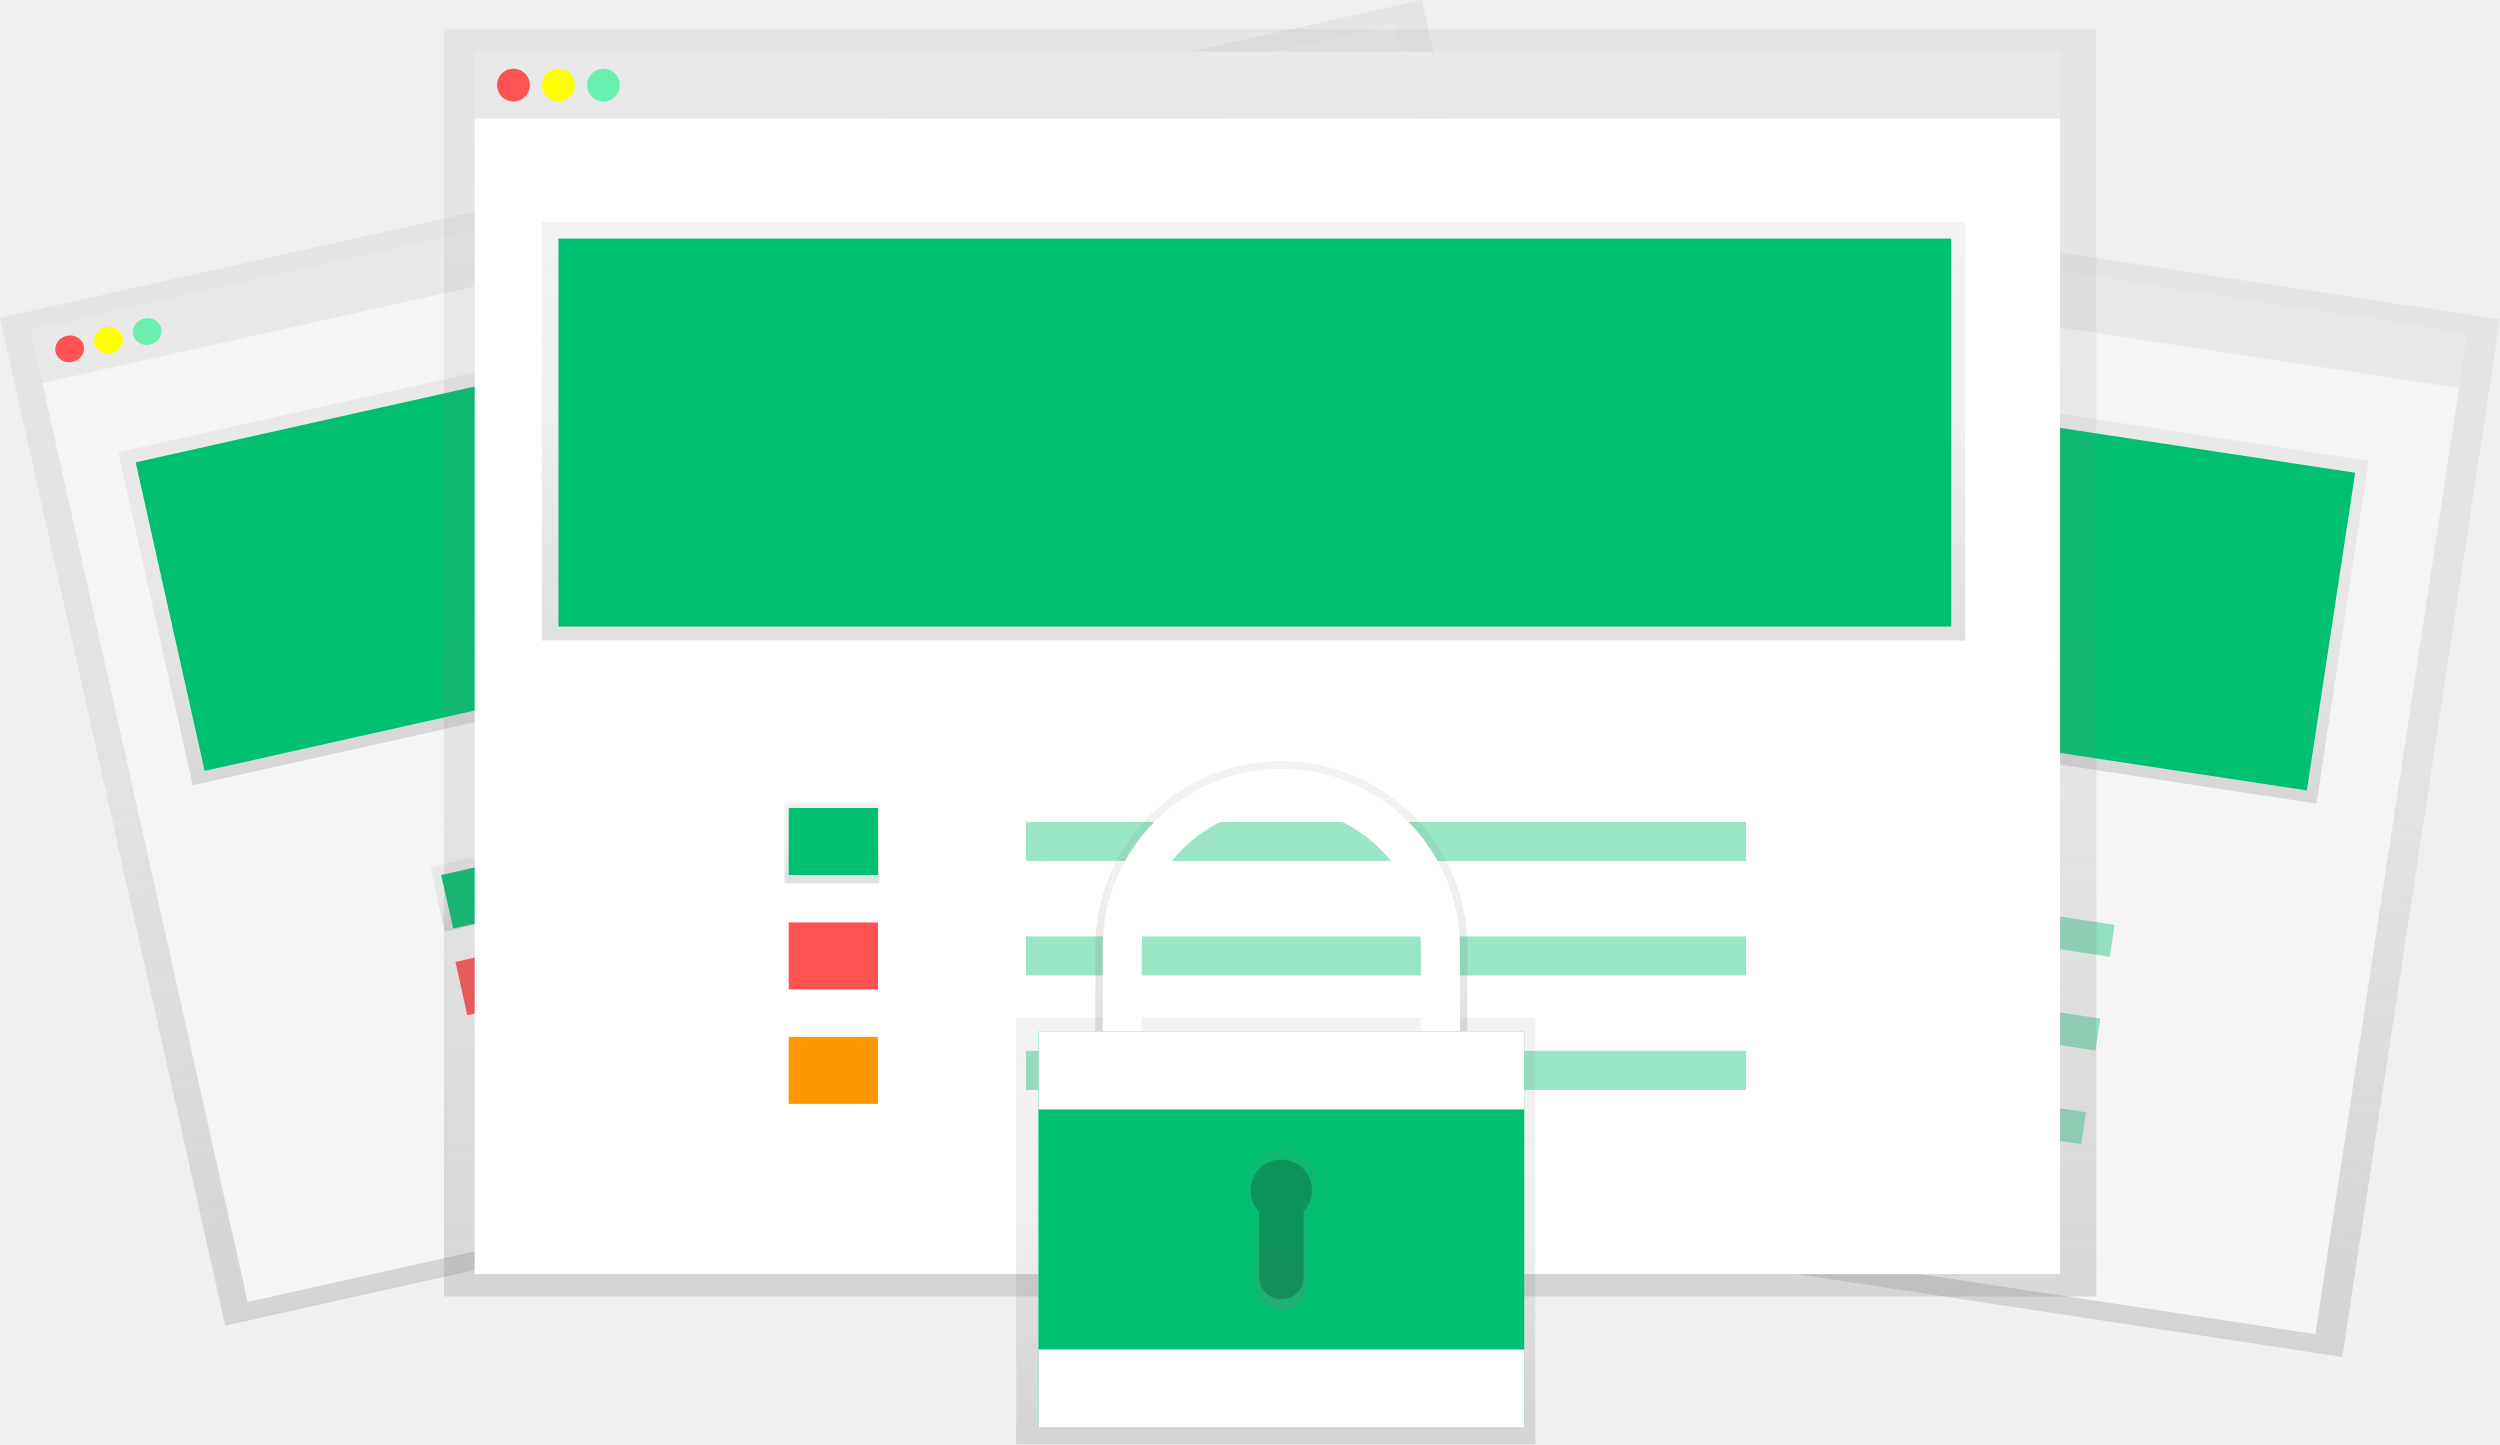
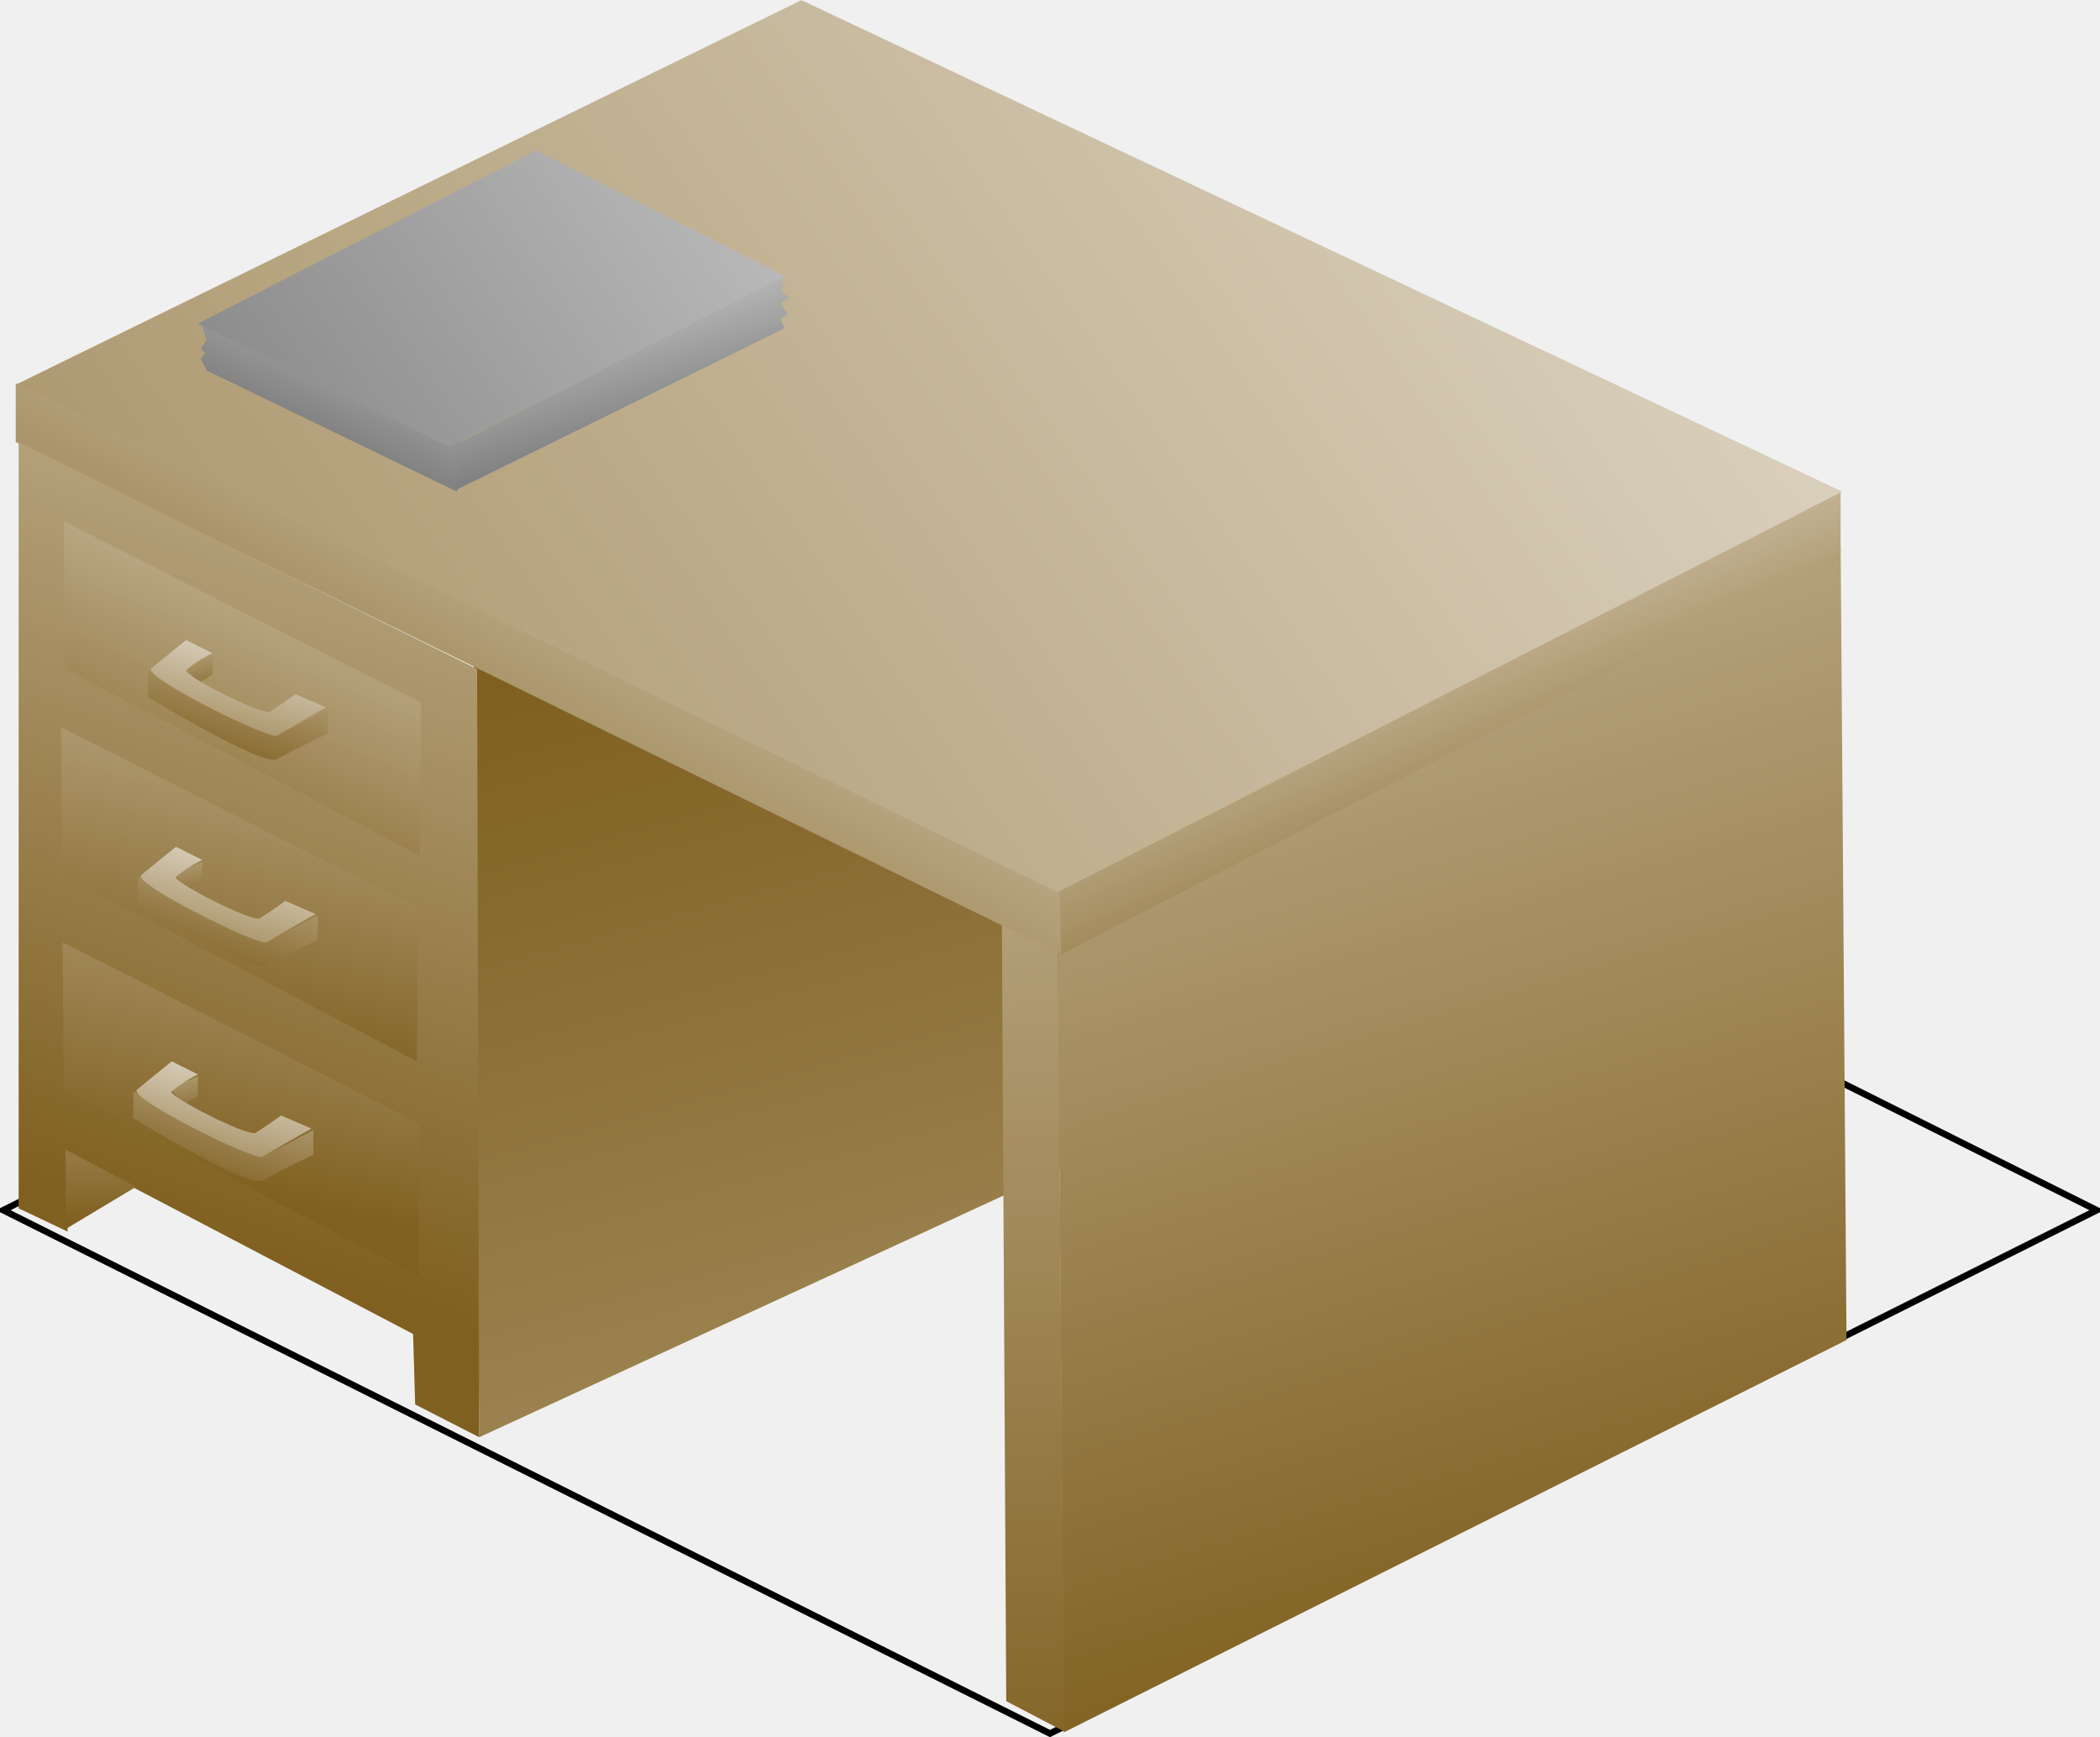
- <svg xmlns="http://www.w3.org/2000/svg" xmlns:xlink="http://www.w3.org/1999/xlink" id="ffa0e257-4b46-4632-a8d6-93195cbf254d" data-name="Layer 1" width="895.68" height="517.48" viewBox="0 0 895.68 517.48">
-   <defs>
-     <linearGradient id="74471b12-b6be-488b-b2aa-2815e91483d9" x1="790.94" y1="640.76" x2="790.94" y2="264.76" gradientTransform="translate(1229.99 -336.2) rotate(90)" gradientUnits="userSpaceOnUse">
-       <stop offset="0" stop-color="gray" stop-opacity="0.25" />
-       <stop offset="0.54" stop-color="gray" stop-opacity="0.12" />
-       <stop offset="1" stop-color="gray" stop-opacity="0.1" />
+ <svg xmlns="http://www.w3.org/2000/svg" xmlns:xlink="http://www.w3.org/1999/xlink" id="svg4663" viewBox="0 0 64.2 53.094" version="1.1">
+   <defs id="defs4665">
+     <linearGradient id="linearGradient4375" y2="48.451" xlink:href="#linearGradient3176-3" gradientUnits="userSpaceOnUse" x2="49.241" gradientTransform="matrix(-1 0 0 1 264.74 420.48)" y1="56.665" x1="46.909" />
+     <linearGradient id="linearGradient3176-3">
+       <stop id="stop3178-2" style="stop-color:#808080" offset="0" />
+       <stop id="stop3180-2" style="stop-color:#ffffff" offset="1" />
    </linearGradient>
-     <linearGradient id="f5c756da-9879-448e-9194-9478f83d355f" x1="785.97" y1="446.14" x2="785.97" y2="321.91" gradientTransform="translate(1166.67 -399.94) rotate(90)" xlink:href="#74471b12-b6be-488b-b2aa-2815e91483d9" />
-     <linearGradient id="5c9be04e-db0f-4829-87c1-2cfa193e30b8" x1="660.92" y1="518.19" x2="660.92" y2="494.17" gradientTransform="translate(1146.84 -172.9) rotate(90)" xlink:href="#74471b12-b6be-488b-b2aa-2815e91483d9" />
-     <linearGradient id="b92f3a53-b4d2-4abd-916c-aeb632188996" x1="433.66" y1="605.23" x2="433.66" y2="235.23" gradientTransform="translate(13.58 8.51)" xlink:href="#74471b12-b6be-488b-b2aa-2815e91483d9" />
-     <linearGradient id="44577794-7f8e-40ae-89fc-019e5bfac17e" x1="428.36" y1="413.71" x2="428.36" y2="291.46" gradientTransform="translate(-1.05 11.3)" xlink:href="#74471b12-b6be-488b-b2aa-2815e91483d9" />
-     <linearGradient id="666bb7d3-84d0-4835-ad07-c313c2384f21" x1="295.22" y1="484.61" x2="295.22" y2="460.98" gradientTransform="translate(28.38 37.45)" xlink:href="#74471b12-b6be-488b-b2aa-2815e91483d9" />
-     <linearGradient id="59939605-05af-4a9a-9980-f700897f3f8b" x1="455.07" y1="464.48" x2="455.07" y2="10.48" gradientTransform="matrix(1, 0, 0, 1, 0, 0)" xlink:href="#74471b12-b6be-488b-b2aa-2815e91483d9" />
-     <linearGradient id="6c0ba2ee-2d81-48f4-b4cf-f21b525fcc13" x1="449.07" y1="229.48" x2="449.07" y2="79.48" gradientTransform="matrix(1, 0, 0, 1, 0, 0)" xlink:href="#74471b12-b6be-488b-b2aa-2815e91483d9" />
-     <linearGradient id="45b0c09d-2995-447e-8cb2-7f6b59b5e20c" x1="298.07" y1="316.48" x2="298.07" y2="287.48" gradientTransform="matrix(1, 0, 0, 1, 0, 0)" xlink:href="#74471b12-b6be-488b-b2aa-2815e91483d9" />
-     <linearGradient id="e5b0a96a-81f6-4370-afe3-5a7d6a35b55e" x1="457.07" y1="517.48" x2="457.07" y2="364.48" gradientTransform="matrix(1, 0, 0, 1, 0, 0)" xlink:href="#74471b12-b6be-488b-b2aa-2815e91483d9" />
-     <linearGradient id="a1850e5a-cf77-4889-926a-0125112ab273" x1="611.23" y1="564.74" x2="611.23" y2="464.74" gradientTransform="matrix(1, 0, 0, 1, 0, 0)" xlink:href="#74471b12-b6be-488b-b2aa-2815e91483d9" />
-     <linearGradient id="66998849-614e-4d8a-b9ff-f14bbc588ed8" x1="611.23" y1="660.74" x2="611.23" y2="602.74" gradientTransform="matrix(1, 0, 0, 1, 0, 0)" xlink:href="#74471b12-b6be-488b-b2aa-2815e91483d9" />
+     <linearGradient id="linearGradient4385" y2="33.125" xlink:href="#linearGradient3176-3" gradientUnits="userSpaceOnUse" x2="21.627" gradientTransform="matrix(-1 0 0 1 264.74 420.48)" y1="58.737" x1="59.136" />
+     <linearGradient id="linearGradient4395" y2="46.531" xlink:href="#linearGradient3176-3" gradientUnits="userSpaceOnUse" x2="51.752" gradientTransform="matrix(-1 0 0 1 264.74 420.48)" y1="55.147" x1="55.748" />
+     <linearGradient id="linearGradient4405" y2="60.189" xlink:href="#linearGradient3197-1" gradientUnits="userSpaceOnUse" x2="56.356" gradientTransform="matrix(-1 0 0 1 264.3 433.36)" y1="67.154" x1="58.182" />
+     <linearGradient id="linearGradient3197-1">
+       <stop id="stop3199-6" style="stop-color:#806020" offset="0" />
+       <stop id="stop3201-8" style="stop-color:#ffffff" offset="1" />
+     </linearGradient>
+     <linearGradient id="linearGradient4415" y2="60.191" xlink:href="#linearGradient3197-1" gradientUnits="userSpaceOnUse" x2="58.684" gradientTransform="matrix(-1 0 0 1 264.3 433.36)" y1="64.168" x1="57.879" />
+     <linearGradient id="linearGradient4425" y2="57.826" xlink:href="#linearGradient3197-1" gradientUnits="userSpaceOnUse" x2="55.011" gradientTransform="matrix(-1 0 0 1 264.3 433.36)" y1="66.04" x1="57.623" />
+     <linearGradient id="linearGradient4435" y2="60.189" xlink:href="#linearGradient3197-1" gradientUnits="userSpaceOnUse" x2="56.356" gradientTransform="matrix(-1 0 0 1 264.42 426.8)" y1="67.154" x1="58.182" />
+     <linearGradient id="linearGradient4445" y2="60.191" xlink:href="#linearGradient3197-1" gradientUnits="userSpaceOnUse" x2="58.684" gradientTransform="matrix(-1 0 0 1 264.42 426.8)" y1="64.168" x1="57.879" />
+     <linearGradient id="linearGradient4455" y2="57.826" xlink:href="#linearGradient3197-1" gradientUnits="userSpaceOnUse" x2="55.011" gradientTransform="matrix(-1 0 0 1 264.42 426.8)" y1="66.04" x1="57.623" />
+     <linearGradient id="linearGradient4465" y2="60.189" xlink:href="#linearGradient3197-1" gradientUnits="userSpaceOnUse" x2="56.356" gradientTransform="matrix(-1 0 0 1 264.74 420.48)" y1="67.154" x1="58.182" />
+     <linearGradient id="linearGradient4475" y2="60.191" xlink:href="#linearGradient3197-1" gradientUnits="userSpaceOnUse" x2="58.684" gradientTransform="matrix(-1 0 0 1 264.74 420.48)" y1="64.168" x1="57.879" />
+     <linearGradient id="linearGradient4485" y2="57.826" xlink:href="#linearGradient3197-1" gradientUnits="userSpaceOnUse" x2="55.011" gradientTransform="matrix(-1 0 0 1 264.74 420.48)" y1="66.04" x1="57.623" />
+     <linearGradient id="linearGradient4501" y2="66.836" xlink:href="#linearGradient3197-1" gradientUnits="userSpaceOnUse" x2="60.83" gradientTransform="matrix(-1 0 0 1 264.74 420.48)" y1="80.062" x1="60.83" />
+     <linearGradient id="linearGradient4511" y2="40.831" xlink:href="#linearGradient3197-1" gradientUnits="userSpaceOnUse" x2="53.703" gradientTransform="matrix(-1 0 0 1 264.7 433.35)" y1="65.652" x1="59.394" />
+     <linearGradient id="linearGradient4521" y2="44.045" xlink:href="#linearGradient3197-1" gradientUnits="userSpaceOnUse" x2="53.703" gradientTransform="matrix(-1 0 0 1 264.65 426.77)" y1="67.994" x1="59.282" />
+     <linearGradient id="linearGradient4531" y2="49.581" xlink:href="#linearGradient3197-1" gradientUnits="userSpaceOnUse" x2="51.078" gradientTransform="matrix(-1 0 0 1 264.74 420.48)" y1="70.295" x1="59.728" />
+     <linearGradient id="linearGradient4541" y2="25.661" xlink:href="#linearGradient3197-1" gradientUnits="userSpaceOnUse" x2="53.485" gradientTransform="matrix(-1 0 0 1 264.74 420.48)" y1="76.582" x1="70.18" />
+     <linearGradient id="linearGradient4557" y2="24.235" xlink:href="#linearGradient3197-1" gradientUnits="userSpaceOnUse" x2="-17.202" gradientTransform="matrix(-1 0 0 1 264.74 420.48)" y1="99.065" x1="90.664" />
+     <linearGradient id="linearGradient4573" y2="50.025" xlink:href="#linearGradient3197-1" gradientUnits="userSpaceOnUse" x2="35.632" gradientTransform="matrix(-1 0 0 1 264.74 420.48)" y1="74.135" x1="48.435" />
+     <linearGradient id="linearGradient4595" y2="56.383" xlink:href="#linearGradient3197-1" gradientUnits="userSpaceOnUse" x2="26.911" gradientTransform="matrix(-1 0 0 1 264.74 420.48)" y1="72.37" x1="20.446" />
+     <linearGradient id="linearGradient4617" y2="28.483" xlink:href="#linearGradient3197-1" gradientUnits="userSpaceOnUse" x2="37.42" gradientTransform="matrix(-1 0 0 1 264.74 420.48)" y1="98.629" x1="35.726" />
+     <linearGradient id="linearGradient4639" y2="22.587" xlink:href="#linearGradient3197-1" gradientUnits="userSpaceOnUse" x2="34.89" gradientTransform="matrix(-1 0 0 1 264.74 420.48)" y1="92.067" x1="13.998" />
+     <linearGradient id="linearGradient4661" y2="161.9" xlink:href="#linearGradient3197-1" gradientUnits="userSpaceOnUse" x2="17.712" gradientTransform="matrix(-1 0 0 1 264.74 420.48)" y1="62.662" x1="45.267" />
  </defs>
-   <rect x="792.23" y="49.92" width="19.88" height="470.41" transform="translate(247.6 844.09) rotate(-81.36)" fill="#f5f5f5" />
-   <rect x="589.23" y="209.59" width="376" height="490.29" transform="translate(58.72 963.57) rotate(-81.36)" fill="url(#74471b12-b6be-488b-b2aa-2815e91483d9)" />
-   <rect x="603.48" y="229.23" width="342.87" height="470.41" transform="translate(47.16 969.52) rotate(-81.36)" fill="#f5f5f5" />
-   <circle cx="580.99" cy="251.51" r="4.86" transform="translate(92.88 596.86) rotate(-81.36)" fill="#ff5252" />
-   <circle cx="594.2" cy="253.52" r="4.86" transform="translate(102.12 611.62) rotate(-81.36)" fill="#ff0" />
-   <circle cx="607.41" cy="255.53" r="4.86" transform="translate(111.36 626.39) rotate(-81.36)" fill="#69f0ae" />
-   <rect x="720.53" y="174.84" width="124.23" height="422.38" transform="translate(131.25 910.54) rotate(-81.36)" fill="url(#f5c756da-9879-448e-9194-9478f83d355f)" />
-   <rect x="576.36" y="328.95" width="413.27" height="115.12" transform="translate(-85.2 -304.51) rotate(8.64)" fill="#01bf71" />
-   <rect x="628.65" y="473.94" width="24.02" height="28.16" transform="translate(-90.24 856.82) rotate(-81.36)" fill="url(#5c9be04e-db0f-4829-87c1-2cfa193e30b8)" />
-   <rect x="627.88" y="477.73" width="26.5" height="19.88" transform="translate(-71.61 -282.05) rotate(8.64)" fill="#01bf71" />
-   <rect x="622.77" y="511.3" width="26.5" height="19.88" transform="translate(-66.63 -280.9) rotate(8.64)" fill="#ff5252" />
-   <rect x="617.67" y="544.87" width="26.5" height="19.88" transform="translate(-61.64 -279.75) rotate(8.64)" fill="#ff9800" />
-   <rect x="696.41" y="506.51" width="213.67" height="11.59" transform="translate(-66.07 -306.13) rotate(8.64)" fill="#01bf71" opacity="0.4" />
-   <rect x="691.31" y="540.08" width="213.67" height="11.59" transform="translate(-61.09 -304.98) rotate(8.64)" fill="#01bf71" opacity="0.4" />
-   <rect x="686.21" y="573.65" width="213.67" height="11.59" transform="translate(-56.1 -303.83) rotate(8.64)" fill="#01bf71" opacity="0.4" />
-   <rect x="159.15" y="254.51" width="500.84" height="19.56" transform="translate(-199.95 -95.55) rotate(-12.6)" fill="#f5f5f5" />
-   <rect x="186.23" y="243.74" width="522" height="370" transform="translate(-234.92 -83.38) rotate(-12.6)" fill="url(#b92f3a53-b4d2-4abd-916c-aeb632188996)" />
-   <rect x="198.08" y="269.78" width="500.84" height="337.4" transform="translate(-237.01 -82.86) rotate(-12.6)" fill="#f5f5f5" />
-   <ellipse cx="177.11" cy="316.25" rx="5.17" ry="4.78" transform="translate(-216.88 -145.01) rotate(-12.6)" fill="#ff5252" />
-   <ellipse cx="191" cy="313.15" rx="5.17" ry="4.78" transform="translate(-215.87 -142.05) rotate(-12.6)" fill="#ff0" />
-   <ellipse cx="204.88" cy="310.05" rx="5.17" ry="4.78" transform="translate(-214.86 -139.1) rotate(-12.6)" fill="#69f0ae" />
-   <rect x="202.46" y="302.76" width="449.7" height="122.25" transform="translate(-221.25 -89.28) rotate(-12.6)" fill="url(#44577794-7f8e-40ae-89fc-019e5bfac17e)" />
-   <rect x="207.83" y="307.54" width="440" height="113.28" transform="translate(-221.3 -89.16) rotate(-12.6)" fill="#01bf71" />
-   <rect x="308.61" y="498.42" width="29.98" height="23.63" transform="translate(-255.67 -108.38) rotate(-12.6)" fill="url(#666bb7d3-84d0-4835-ad07-c313c2384f21)" />
-   <rect x="309.83" y="499.96" width="28.22" height="19.56" transform="matrix(0.98, -0.22, 0.22, 0.98, -255.56, -108.32)" fill="#01bf71" />
-   <rect x="317.12" y="532.57" width="28.22" height="19.56" transform="translate(-262.49 -105.94) rotate(-12.6)" fill="#ff5252" />
-   <rect x="324.41" y="565.18" width="28.22" height="19.56" transform="matrix(0.98, -0.22, 0.22, 0.98, -269.43, -103.57)" fill="#ff9800" />
-   <rect x="380.57" y="465.95" width="227.49" height="11.41" transform="translate(-243.14 -72.07) rotate(-12.6)" fill="#01bf71" opacity="0.4" />
-   <rect x="387.86" y="498.56" width="227.49" height="11.41" transform="translate(-250.08 -69.69) rotate(-12.6)" fill="#01bf71" opacity="0.4" />
-   <rect x="395.15" y="531.17" width="227.49" height="11.41" transform="translate(-257.02 -67.32) rotate(-12.6)" fill="#01bf71" opacity="0.4" />
-   <rect x="170.07" y="18.48" width="568" height="24" fill="#f5f5f5" />
-   <rect x="159.07" y="10.48" width="592" height="454" fill="url(#59939605-05af-4a9a-9980-f700897f3f8b)" />
-   <rect x="170.07" y="42.48" width="568" height="414" fill="#fff" />
-   <circle cx="183.94" cy="30.48" r="5.87" fill="#ff5252" />
-   <circle cx="200.07" cy="30.48" r="5.87" fill="#ff0" />
-   <circle cx="216.2" cy="30.48" r="5.87" fill="#69f0ae" />
-   <rect x="194.07" y="79.48" width="510" height="150" fill="url(#6c0ba2ee-2d81-48f4-b4cf-f21b525fcc13)" />
-   <rect x="200.07" y="85.48" width="499" height="139" fill="#01bf71" />
-   <rect x="281.07" y="287.48" width="34" height="29" fill="url(#45b0c09d-2995-447e-8cb2-7f6b59b5e20c)" />
-   <rect x="282.57" y="289.48" width="32" height="24" fill="#01bf71" />
-   <rect x="282.57" y="330.48" width="32" height="24" fill="#ff5252" />
-   <rect x="282.57" y="371.48" width="32" height="24" fill="#ff9800" />
-   <rect x="367.57" y="294.48" width="258" height="14" fill="#01bf71" opacity="0.4" />
-   <rect x="367.57" y="335.48" width="258" height="14" fill="#01bf71" opacity="0.4" />
-   <rect x="367.57" y="376.48" width="258" height="14" fill="#01bf71" opacity="0.4" />
-   <rect x="364.07" y="364.48" width="186" height="153" fill="url(#e5b0a96a-81f6-4370-afe3-5a7d6a35b55e)" />
-   <path d="M559.15,531.41a52.08,52.08,0,0,1,104.17,0v33.33H677.9V531.41a66.67,66.67,0,1,0-133.33,0v33.33h14.58Z" transform="translate(-152.16 -191.26)" fill="url(#a1850e5a-cf77-4889-926a-0125112ab273)" />
-   <path d="M561.23,530.74a50,50,0,0,1,100,0v32h14v-32a64,64,0,0,0-128,0v32h14Z" transform="translate(-152.16 -191.26)" fill="#fff" />
-   <rect x="372.07" y="369.48" width="174" height="142" fill="#01bf71" />
-   <rect x="372.07" y="369.48" width="174" height="142" fill="#fff" />
-   <rect x="372.07" y="397.48" width="174" height="86" fill="#01bf71" />
-   <path d="M624,615.5a12.76,12.76,0,1,0-22,8.74v27.22a9.28,9.28,0,0,0,18.56,0V624.24A12.7,12.7,0,0,0,624,615.5Z" transform="translate(-152.16 -191.26)" fill="url(#66998849-614e-4d8a-b9ff-f14bbc588ed8)" />
-   <path d="M622.23,617.74a11,11,0,1,0-19,7.53v23.47a8,8,0,1,0,16,0V625.27A11,11,0,0,0,622.23,617.74Z" transform="translate(-152.16 -191.26)" opacity="0.2" />
+   <g id="layer1" transform="translate(-200.79 -463.12)">
+     <path id="use2164" style="color:#000000;stroke:#000000;stroke-width:.2;fill:none" d="m232.89 484.12-32 16 32 16 32-16-32-16z" />
+     <path id="use7080" style="fill-rule:evenodd;color:#000000;stroke-width:0;fill:url(#linearGradient4661)" d="m215.44 507.06-0.163-23.917 15.54 7.186 8.63 5.666-24.006 11.066z" />
+     <path id="use7082" style="fill-rule:evenodd;color:#000000;stroke-width:0;fill:url(#linearGradient4639)" d="m257.24 504.09-0.179-24.286-23.929 12.5 0.179 23.781 23.929-11.995z" />
+     <path id="use7084" style="fill-rule:evenodd;color:#000000;stroke-width:0;fill:url(#linearGradient4617)" d="m233.13 492.1-1.712-0.885 0.134 23.915 1.778 0.93-0.2-23.959z" />
+     <path id="use7086" style="fill-rule:evenodd;color:#000000;stroke-width:0;fill:url(#linearGradient4595)" d="m257.06 478.11v1.875l-23.839 12.321-0.11-1.944 23.949-12.253z" />
+     <path id="use7088" style="fill-rule:evenodd;color:#000000;stroke-width:0;fill:url(#linearGradient4573)" d="m233.23 492.3-31.959-15.665v-1.799l31.914 15.563 0.045 1.902z" />
+     <path id="use7090" style="fill-rule:evenodd;color:#000000;stroke-width:0;fill:url(#linearGradient4557)" d="m257.11 478.15-31.82-15.026-23.991 11.743 31.82 15.531 23.991-12.248z" />
+     <path id="use7092" style="fill-rule:evenodd;color:#000000;stroke-width:0;fill:url(#linearGradient4541)" d="m201.36 476.63v23.434l1.497 0.71-0.045-2.425 10.607 5.556 0.063 2.154 1.957 1.002-0.063-23.486-14.016-6.945z" />
+     <path id="use7094" style="fill-rule:evenodd;color:#000000;stroke-width:0;fill:url(#linearGradient4531)" d="m213.66 484.6-0.037 4.678-10.844-5.719-0.037-4.5 10.918 5.54z" />
+     <path id="use7096" style="fill-rule:evenodd;color:#000000;stroke-width:0;fill:url(#linearGradient4521)" d="m213.57 490.89-0.037 4.678-10.844-5.719-0.037-4.5 10.918 5.54z" />
+     <path id="use7098" style="fill-rule:evenodd;color:#000000;stroke-width:0;fill:url(#linearGradient4511)" d="m213.62 497.47-0.037 4.678-10.844-5.719-0.037-4.5 10.918 5.54z" />
+     <path id="use7100" style="fill-rule:evenodd;color:#000000;stroke-width:0;fill:url(#linearGradient4501)" d="m202.8 498.27v2.425l2.147-1.289-2.147-1.136z" />
+     <path id="use7102" style="fill-rule:evenodd;color:#000000;stroke-width:0;fill:url(#linearGradient4485)" d="m210.82 484.79v0.755s-0.748 0.346-1.565 0.786c-0.442 0.238-3.938-1.901-3.938-1.901v-0.812l3.933 1.998 1.57-0.827z" />
+     <path id="use7104" style="fill-rule:evenodd;color:#000000;stroke-width:0;fill:url(#linearGradient4475)" d="m207.29 483.15v0.6l-0.442 0.253-0.41-0.505 0.852-0.347z" />
+     <path id="use7106" style="fill-rule:evenodd;color:#000000;stroke-width:0;fill:url(#linearGradient4465)" d="m206.48 482.69s-0.402 0.32-1.064 0.864c-0.296 0.244 3.608 2.191 3.838 2.055 1.047-0.618 1.498-0.864 1.498-0.864l-0.93-0.401s-0.301 0.224-0.772 0.529c-0.223 0.145-2.715-1.137-2.571-1.263 0.369-0.321 0.805-0.519 0.805-0.519l-0.805-0.402z" />
+     <path id="use7108" style="fill-rule:evenodd;color:#000000;stroke-width:0;fill:url(#linearGradient4455)" d="m210.5 491.1v0.755s-0.748 0.346-1.565 0.786c-0.442 0.238-3.937-1.901-3.937-1.901v-0.812l3.933 1.998 1.57-0.827z" />
+     <path id="use7110" style="fill-rule:evenodd;color:#000000;stroke-width:0;fill:url(#linearGradient4445)" d="m206.97 489.47v0.6l-0.442 0.253-0.41-0.505 0.852-0.347z" />
+     <path id="use7112" style="fill-rule:evenodd;color:#000000;stroke-width:0;fill:url(#linearGradient4435)" d="m206.17 489.01s-0.402 0.32-1.064 0.864c-0.296 0.244 3.608 2.191 3.838 2.055 1.047-0.618 1.498-0.864 1.498-0.864l-0.93-0.401s-0.301 0.224-0.772 0.529c-0.223 0.145-2.715-1.137-2.571-1.263 0.369-0.321 0.805-0.519 0.805-0.519l-0.805-0.402z" />
+     <path id="use7114" style="fill-rule:evenodd;color:#000000;stroke-width:0;fill:url(#linearGradient4425)" d="m210.37 497.67v0.755s-0.748 0.346-1.565 0.786c-0.442 0.238-3.937-1.901-3.937-1.901v-0.812l3.933 1.998 1.57-0.827z" />
+     <path id="use7116" style="fill-rule:evenodd;color:#000000;stroke-width:0;fill:url(#linearGradient4415)" d="m206.84 496.03v0.6l-0.442 0.253-0.41-0.505 0.852-0.347z" />
+     <path id="use7118" style="fill-rule:evenodd;color:#000000;stroke-width:0;fill:url(#linearGradient4405)" d="m206.04 495.57s-0.402 0.32-1.064 0.864c-0.296 0.244 3.608 2.191 3.838 2.055 1.047-0.618 1.498-0.864 1.498-0.864l-0.93-0.401s-0.301 0.224-0.772 0.529c-0.223 0.145-2.715-1.137-2.571-1.263 0.369-0.321 0.805-0.519 0.805-0.519l-0.805-0.402z" />
+     <path id="use7120" style="fill-rule:evenodd;color:#000000;stroke-width:0;fill:url(#linearGradient4395)" d="m206.93 473.02 0.179 0.491-0.179 0.268 0.134 0.134-0.134 0.179 0.179 0.357 7.656 3.705 0.134-1.518-7.969-3.616z" />
+     <path id="use7122" style="fill-rule:evenodd;color:#000000;stroke-width:0;fill:url(#linearGradient4385)" d="m224.79 471.57-7.6-3.856-10.36 5.303 7.702 3.773 10.258-5.22z" />
+     <path id="use7124" style="fill-rule:evenodd;color:#000000;stroke-width:0;fill:url(#linearGradient4375)" d="m224.74 471.59-0.045 0.446 0.223 0.179-0.268 0.179 0.223 0.312-0.223 0.179 0.134 0.268-10.067 4.955 0.022-0.268v-0.223l0.089-0.268-0.223-0.134 0.268-0.179-0.312-0.246 10.179-5.201z" />
+   </g>
</svg>
